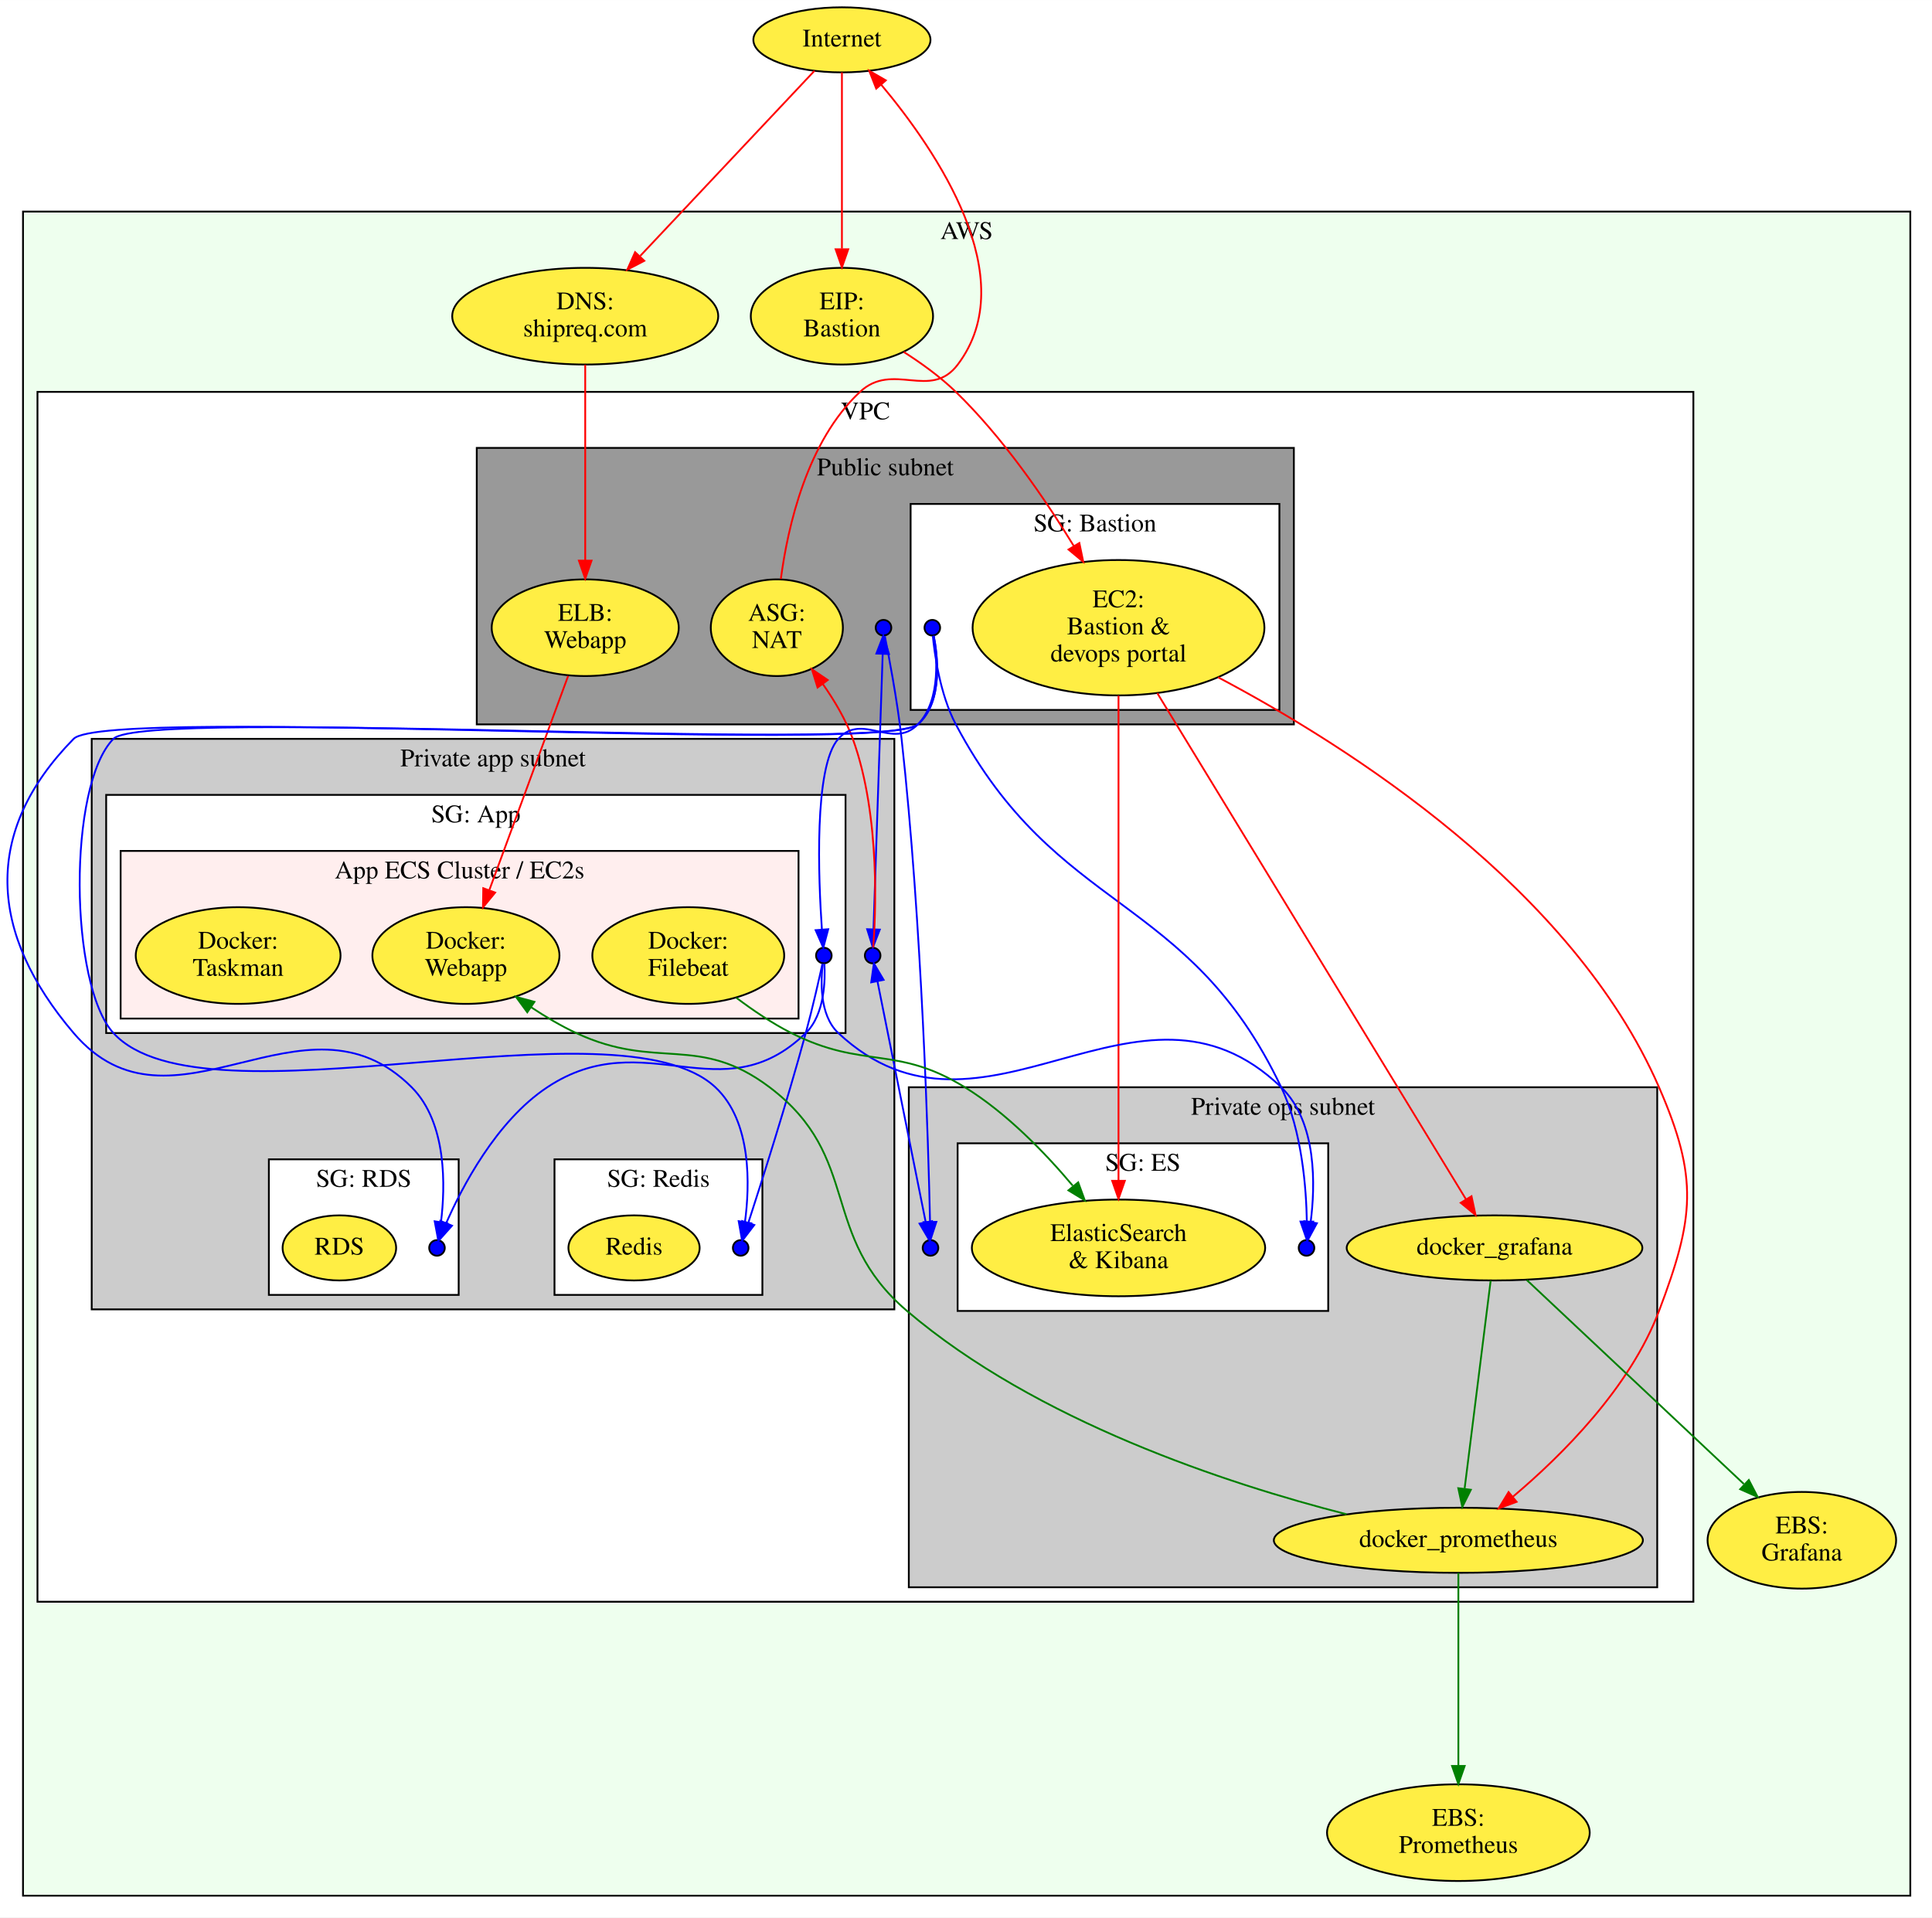
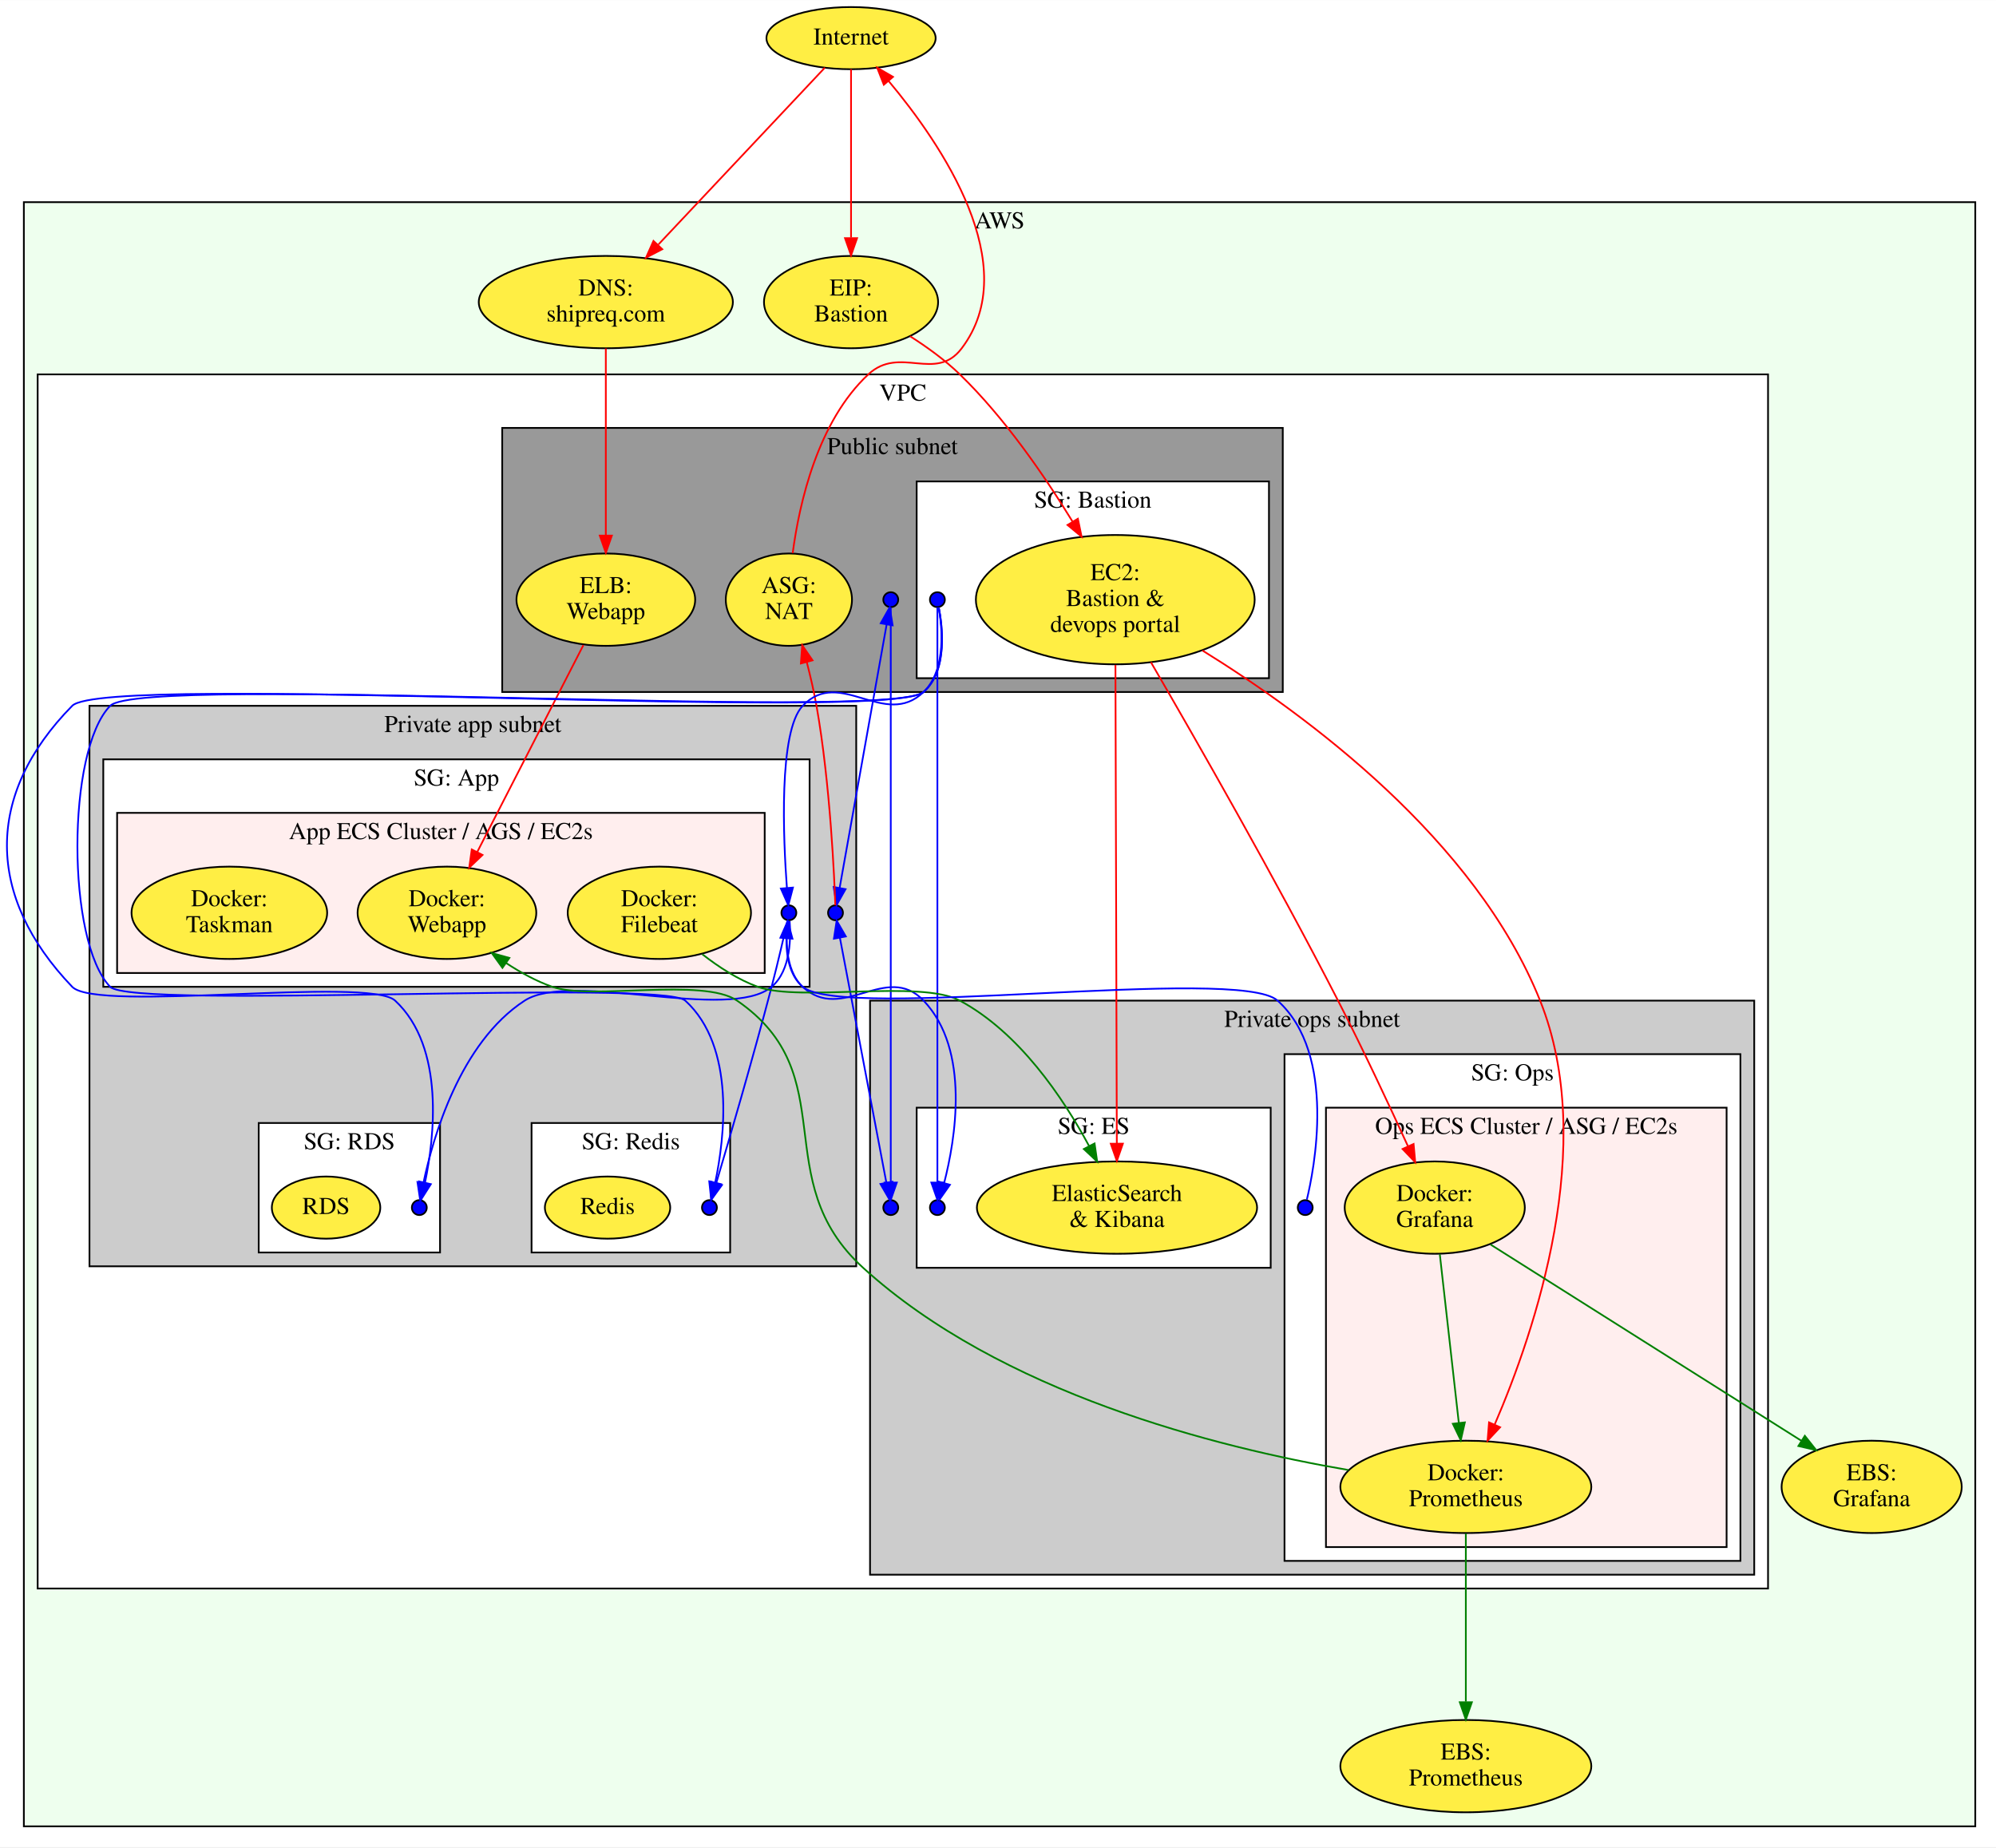
- <svg xmlns="http://www.w3.org/2000/svg" width="1069pt" height="1061pt" viewBox="0.00 0.00 1068.73 1060.65">
-   <g id="graph0" class="graph" transform="scale(1 1) rotate(0) translate(4 1056.65)">
-     <polygon fill="white" stroke="transparent" points="-4,4 -4,-1056.65 1064.73,-1056.65 1064.73,4 -4,4" />
+ <svg xmlns="http://www.w3.org/2000/svg" width="1156pt" height="1070pt" viewBox="0.00 0.00 1155.81 1069.65">
+   <g id="graph0" class="graph" transform="scale(1 1) rotate(0) translate(4 1065.65)">
+     <polygon fill="white" stroke="transparent" points="-4,4 -4,-1065.65 1151.81,-1065.65 1151.81,4 -4,4" />
    <g id="clust1" class="cluster">
-       <polygon fill="#eeffee" stroke="black" points="8.73,-8 8.73,-939.65 1052.73,-939.65 1052.73,-8 8.73,-8" />
-       <text text-anchor="middle" x="530.73" y="-924.45" font-family="Times,serif" font-size="14.00">AWS</text>
+       <polygon fill="#eeffee" stroke="black" points="9.81,-8 9.81,-948.65 1139.81,-948.65 1139.81,-8 9.81,-8" />
+       <text text-anchor="middle" x="574.81" y="-933.45" font-family="Times,serif" font-size="14.00">AWS</text>
    </g>
    <g id="clust2" class="cluster">
-       <polygon fill="white" stroke="black" points="16.73,-170.61 16.73,-839.91 932.73,-839.91 932.73,-170.61 16.73,-170.61" />
-       <text text-anchor="middle" x="474.73" y="-824.71" font-family="Times,serif" font-size="14.00">VPC</text>
+       <polygon fill="white" stroke="black" points="17.81,-145.74 17.81,-848.91 1019.81,-848.91 1019.81,-145.74 17.81,-145.74" />
+       <text text-anchor="middle" x="518.81" y="-833.71" font-family="Times,serif" font-size="14.00">VPC</text>
    </g>
    <g id="clust3" class="cluster">
-       <polygon fill="#999999" stroke="black" points="259.73,-655.96 259.73,-808.91 711.73,-808.91 711.73,-655.96 259.73,-655.96" />
-       <text text-anchor="middle" x="485.73" y="-793.71" font-family="Times,serif" font-size="14.00">Public subnet</text>
+       <polygon fill="#999999" stroke="black" points="286.81,-664.96 286.81,-817.91 738.81,-817.91 738.81,-664.96 286.81,-664.96" />
+       <text text-anchor="middle" x="512.81" y="-802.71" font-family="Times,serif" font-size="14.00">Public subnet</text>
    </g>
    <g id="clust4" class="cluster">
-       <polygon fill="white" stroke="black" points="499.73,-663.96 499.73,-777.91 703.73,-777.91 703.73,-663.96 499.73,-663.96" />
-       <text text-anchor="middle" x="601.73" y="-762.71" font-family="Times,serif" font-size="14.00">SG: Bastion</text>
+       <polygon fill="white" stroke="black" points="526.81,-672.96 526.81,-786.91 730.81,-786.91 730.81,-672.96 526.81,-672.96" />
+       <text text-anchor="middle" x="628.81" y="-771.71" font-family="Times,serif" font-size="14.00">SG: Bastion</text>
    </g>
    <g id="clust5" class="cluster">
-       <polygon fill="#cccccc" stroke="black" points="46.73,-332.35 46.73,-647.96 490.73,-647.96 490.73,-332.35 46.73,-332.35" />
-       <text text-anchor="middle" x="268.73" y="-632.76" font-family="Times,serif" font-size="14.00">Private app subnet</text>
+       <polygon fill="#cccccc" stroke="black" points="47.81,-332.35 47.81,-656.96 491.81,-656.96 491.81,-332.35 47.81,-332.35" />
+       <text text-anchor="middle" x="269.81" y="-641.76" font-family="Times,serif" font-size="14.00">Private app subnet</text>
    </g>
    <g id="clust6" class="cluster">
-       <polygon fill="white" stroke="black" points="144.73,-340.35 144.73,-415.35 249.73,-415.35 249.73,-340.35 144.73,-340.35" />
-       <text text-anchor="middle" x="197.23" y="-400.15" font-family="Times,serif" font-size="14.00">SG: RDS</text>
+       <polygon fill="white" stroke="black" points="145.81,-340.35 145.81,-415.35 250.81,-415.35 250.81,-340.35 145.81,-340.35" />
+       <text text-anchor="middle" x="198.31" y="-400.15" font-family="Times,serif" font-size="14.00">SG: RDS</text>
    </g>
    <g id="clust7" class="cluster">
-       <polygon fill="white" stroke="black" points="302.73,-340.35 302.73,-415.35 417.73,-415.35 417.73,-340.35 302.73,-340.35" />
-       <text text-anchor="middle" x="360.23" y="-400.15" font-family="Times,serif" font-size="14.00">SG: Redis</text>
+       <polygon fill="white" stroke="black" points="303.81,-340.35 303.81,-415.35 418.81,-415.35 418.81,-340.35 303.81,-340.35" />
+       <text text-anchor="middle" x="361.31" y="-400.15" font-family="Times,serif" font-size="14.00">SG: Redis</text>
    </g>
    <g id="clust8" class="cluster">
-       <polygon fill="white" stroke="black" points="54.73,-485.22 54.73,-616.96 463.73,-616.96 463.73,-485.22 54.73,-485.22" />
-       <text text-anchor="middle" x="259.23" y="-601.76" font-family="Times,serif" font-size="14.00">SG: App</text>
+       <polygon fill="white" stroke="black" points="55.81,-494.22 55.81,-625.96 464.81,-625.96 464.81,-494.22 55.81,-494.22" />
+       <text text-anchor="middle" x="260.31" y="-610.76" font-family="Times,serif" font-size="14.00">SG: App</text>
    </g>
    <g id="clust9" class="cluster">
-       <polygon fill="#ffeeee" stroke="black" points="62.73,-493.22 62.73,-585.96 437.73,-585.96 437.73,-493.22 62.73,-493.22" />
-       <text text-anchor="middle" x="250.23" y="-570.76" font-family="Times,serif" font-size="14.00">App ECS Cluster / EC2s</text>
+       <polygon fill="#ffeeee" stroke="black" points="63.81,-502.22 63.81,-594.96 438.81,-594.96 438.81,-502.22 63.81,-502.22" />
+       <text text-anchor="middle" x="251.31" y="-579.76" font-family="Times,serif" font-size="14.00">App ECS Cluster / AGS / EC2s</text>
    </g>
    <g id="clust10" class="cluster">
-       <polygon fill="#cccccc" stroke="black" points="498.73,-178.61 498.73,-455.22 912.73,-455.22 912.73,-178.61 498.73,-178.61" />
-       <text text-anchor="middle" x="705.73" y="-440.02" font-family="Times,serif" font-size="14.00">Private ops subnet</text>
+       <polygon fill="#cccccc" stroke="black" points="499.81,-153.74 499.81,-486.22 1011.81,-486.22 1011.81,-153.74 499.81,-153.74" />
+       <text text-anchor="middle" x="755.81" y="-471.02" font-family="Times,serif" font-size="14.00">Private ops subnet</text>
    </g>
    <g id="clust11" class="cluster">
-       <polygon fill="white" stroke="black" points="525.73,-331.48 525.73,-424.22 730.73,-424.22 730.73,-331.48 525.73,-331.48" />
-       <text text-anchor="middle" x="628.23" y="-409.02" font-family="Times,serif" font-size="14.00">SG: ES</text>
+       <polygon fill="white" stroke="black" points="526.81,-331.48 526.81,-424.22 731.81,-424.22 731.81,-331.48 526.81,-331.48" />
+       <text text-anchor="middle" x="629.31" y="-409.02" font-family="Times,serif" font-size="14.00">SG: ES</text>
+     </g>
+     <g id="clust12" class="cluster">
+       <polygon fill="white" stroke="black" points="739.81,-161.74 739.81,-455.22 1003.81,-455.22 1003.81,-161.74 739.81,-161.74" />
+       <text text-anchor="middle" x="871.81" y="-440.02" font-family="Times,serif" font-size="14.00">SG: Ops</text>
+     </g>
+     <g id="clust13" class="cluster">
+       <polygon fill="#ffeeee" stroke="black" points="763.81,-169.74 763.81,-424.22 995.81,-424.22 995.81,-169.74 763.81,-169.74" />
+       <text text-anchor="middle" x="879.81" y="-409.02" font-family="Times,serif" font-size="14.00">Ops ECS Cluster / ASG / EC2s</text>
    </g>
    <g id="node1" class="node">
-       <ellipse fill="#ffee44" stroke="black" cx="461.73" cy="-1034.65" rx="48.99" ry="18" />
-       <text text-anchor="middle" x="461.73" y="-1030.95" font-family="Times,serif" font-size="14.00">Internet</text>
+       <ellipse fill="#ffee44" stroke="black" cx="488.81" cy="-1043.65" rx="48.99" ry="18" />
+       <text text-anchor="middle" x="488.81" y="-1039.95" font-family="Times,serif" font-size="14.00">Internet</text>
    </g>
    <g id="node2" class="node">
-       <ellipse fill="#ffee44" stroke="black" cx="319.73" cy="-881.78" rx="73.58" ry="26.74" />
-       <text text-anchor="middle" x="319.73" y="-885.58" font-family="Times,serif" font-size="14.00">DNS:</text>
-       <text text-anchor="middle" x="319.73" y="-870.58" font-family="Times,serif" font-size="14.00">shipreq.com</text>
+       <ellipse fill="#ffee44" stroke="black" cx="346.81" cy="-890.78" rx="73.58" ry="26.74" />
+       <text text-anchor="middle" x="346.81" y="-894.58" font-family="Times,serif" font-size="14.00">DNS:</text>
+       <text text-anchor="middle" x="346.81" y="-879.58" font-family="Times,serif" font-size="14.00">shipreq.com</text>
    </g>
    <g id="edge1" class="edge">
-       <path fill="none" stroke="red" d="M446.53,-1017.51C423.64,-993.19 379.86,-946.67 350.22,-915.18" />
-       <polygon fill="red" stroke="red" points="352.41,-912.41 343.01,-907.52 347.32,-917.2 352.41,-912.41" />
+       <path fill="none" stroke="red" d="M473.61,-1026.51C450.73,-1002.19 406.94,-955.67 377.3,-924.18" />
+       <polygon fill="red" stroke="red" points="379.5,-921.41 370.09,-916.52 374.4,-926.2 379.5,-921.41" />
    </g>
    <g id="node5" class="node">
-       <ellipse fill="#ffee44" stroke="black" cx="461.73" cy="-881.78" rx="50.41" ry="26.74" />
-       <text text-anchor="middle" x="461.73" y="-885.58" font-family="Times,serif" font-size="14.00">EIP:</text>
-       <text text-anchor="middle" x="461.73" y="-870.58" font-family="Times,serif" font-size="14.00">Bastion</text>
+       <ellipse fill="#ffee44" stroke="black" cx="488.81" cy="-890.78" rx="50.41" ry="26.74" />
+       <text text-anchor="middle" x="488.81" y="-894.58" font-family="Times,serif" font-size="14.00">EIP:</text>
+       <text text-anchor="middle" x="488.81" y="-879.58" font-family="Times,serif" font-size="14.00">Bastion</text>
    </g>
    <g id="edge4" class="edge">
-       <path fill="none" stroke="red" d="M461.73,-1016.64C461.73,-993.13 461.73,-950.12 461.73,-919.19" />
-       <polygon fill="red" stroke="red" points="465.23,-918.81 461.73,-908.81 458.23,-918.81 465.23,-918.81" />
+       <path fill="none" stroke="red" d="M488.81,-1025.64C488.81,-1002.13 488.81,-959.12 488.81,-928.19" />
+       <polygon fill="red" stroke="red" points="492.31,-927.81 488.81,-917.81 485.31,-927.81 492.31,-927.81" />
    </g>
    <g id="node8" class="node">
-       <ellipse fill="#ffee44" stroke="black" cx="425.73" cy="-709.44" rx="36.54" ry="26.74" />
-       <text text-anchor="middle" x="425.73" y="-713.24" font-family="Times,serif" font-size="14.00">ASG:</text>
-       <text text-anchor="middle" x="425.73" y="-698.24" font-family="Times,serif" font-size="14.00">NAT</text>
+       <ellipse fill="#ffee44" stroke="black" cx="452.81" cy="-718.44" rx="36.54" ry="26.74" />
+       <text text-anchor="middle" x="452.81" y="-722.24" font-family="Times,serif" font-size="14.00">ASG:</text>
+       <text text-anchor="middle" x="452.81" y="-707.24" font-family="Times,serif" font-size="14.00">NAT</text>
    </g>
    <g id="edge3" class="edge">
-       <path fill="none" stroke="red" d="M483.43,-1009.87C514.01,-973.39 562.16,-902.85 525.73,-854.91 510.65,-835.08 489.95,-856.9 471.73,-839.91 442.5,-812.67 431.82,-765.65 427.94,-736.39" />
-       <polygon fill="red" stroke="red" points="480.71,-1007.67 476.84,-1017.53 486.02,-1012.23 480.71,-1007.67" />
+       <path fill="none" stroke="red" d="M510.52,-1018.87C541.09,-982.39 589.25,-911.85 552.81,-863.91 537.74,-844.08 517.03,-865.9 498.81,-848.91 469.58,-821.67 458.91,-774.65 455.02,-745.39" />
+       <polygon fill="red" stroke="red" points="507.79,-1016.67 503.93,-1026.53 513.1,-1021.23 507.79,-1016.67" />
    </g>
    <g id="node7" class="node">
-       <ellipse fill="#ffee44" stroke="black" cx="319.73" cy="-709.44" rx="51.74" ry="26.74" />
-       <text text-anchor="middle" x="319.73" y="-713.24" font-family="Times,serif" font-size="14.00">ELB:</text>
-       <text text-anchor="middle" x="319.73" y="-698.24" font-family="Times,serif" font-size="14.00">Webapp</text>
+       <ellipse fill="#ffee44" stroke="black" cx="346.81" cy="-718.44" rx="51.74" ry="26.74" />
+       <text text-anchor="middle" x="346.81" y="-722.24" font-family="Times,serif" font-size="14.00">ELB:</text>
+       <text text-anchor="middle" x="346.81" y="-707.24" font-family="Times,serif" font-size="14.00">Webapp</text>
    </g>
    <g id="edge2" class="edge">
-       <path fill="none" stroke="red" d="M319.73,-854.91C319.73,-826.02 319.73,-779.06 319.73,-746.56" />
-       <polygon fill="red" stroke="red" points="323.23,-746.55 319.73,-736.55 316.23,-746.55 323.23,-746.55" />
+       <path fill="none" stroke="red" d="M346.81,-863.91C346.81,-835.02 346.81,-788.06 346.81,-755.56" />
+       <polygon fill="red" stroke="red" points="350.31,-755.55 346.81,-745.55 343.31,-755.55 350.31,-755.55" />
    </g>
    <g id="node3" class="node">
-       <ellipse fill="#ffee44" stroke="black" cx="802.73" cy="-42.87" rx="72.66" ry="26.74" />
-       <text text-anchor="middle" x="802.73" y="-46.67" font-family="Times,serif" font-size="14.00">EBS:</text>
-       <text text-anchor="middle" x="802.73" y="-31.67" font-family="Times,serif" font-size="14.00">Prometheus</text>
+       <ellipse fill="#ffee44" stroke="black" cx="844.81" cy="-42.87" rx="72.66" ry="26.74" />
+       <text text-anchor="middle" x="844.81" y="-46.67" font-family="Times,serif" font-size="14.00">EBS:</text>
+       <text text-anchor="middle" x="844.81" y="-31.67" font-family="Times,serif" font-size="14.00">Prometheus</text>
    </g>
    <g id="node4" class="node">
-       <ellipse fill="#ffee44" stroke="black" cx="992.73" cy="-204.61" rx="52.15" ry="26.74" />
-       <text text-anchor="middle" x="992.73" y="-208.41" font-family="Times,serif" font-size="14.00">EBS:</text>
-       <text text-anchor="middle" x="992.73" y="-193.41" font-family="Times,serif" font-size="14.00">Grafana</text>
+       <ellipse fill="#ffee44" stroke="black" cx="1079.81" cy="-204.61" rx="52.15" ry="26.74" />
+       <text text-anchor="middle" x="1079.81" y="-208.41" font-family="Times,serif" font-size="14.00">EBS:</text>
+       <text text-anchor="middle" x="1079.81" y="-193.41" font-family="Times,serif" font-size="14.00">Grafana</text>
    </g>
    <g id="node10" class="node">
-       <ellipse fill="#ffee44" stroke="black" cx="614.73" cy="-709.44" rx="80.72" ry="37.45" />
-       <text text-anchor="middle" x="614.73" y="-720.74" font-family="Times,serif" font-size="14.00">EC2:</text>
-       <text text-anchor="middle" x="614.73" y="-705.74" font-family="Times,serif" font-size="14.00">Bastion &amp;</text>
-       <text text-anchor="middle" x="614.73" y="-690.74" font-family="Times,serif" font-size="14.00">devops portal</text>
+       <ellipse fill="#ffee44" stroke="black" cx="641.81" cy="-718.44" rx="80.72" ry="37.45" />
+       <text text-anchor="middle" x="641.81" y="-729.74" font-family="Times,serif" font-size="14.00">EC2:</text>
+       <text text-anchor="middle" x="641.81" y="-714.74" font-family="Times,serif" font-size="14.00">Bastion &amp;</text>
+       <text text-anchor="middle" x="641.81" y="-699.74" font-family="Times,serif" font-size="14.00">devops portal</text>
    </g>
    <g id="edge5" class="edge">
-       <path fill="none" stroke="red" d="M495.88,-862.02C505.78,-855.72 516.2,-848.17 524.73,-839.91 550.61,-814.85 573.67,-781.33 589.97,-754.68" />
-       <polygon fill="red" stroke="red" points="593.07,-756.3 595.23,-745.92 587.08,-752.69 593.07,-756.3" />
+       <path fill="none" stroke="red" d="M522.97,-871.02C532.86,-864.72 543.29,-857.17 551.81,-848.91 577.69,-823.85 600.75,-790.33 617.05,-763.68" />
+       <polygon fill="red" stroke="red" points="620.16,-765.3 622.31,-754.92 614.16,-761.69 620.16,-765.3" />
    </g>
    <g id="node6" class="node">
-       <ellipse fill="blue" stroke="black" cx="484.73" cy="-709.44" rx="4.32" ry="4.32" />
+       <ellipse fill="blue" stroke="black" cx="511.81" cy="-718.44" rx="4.32" ry="4.32" />
    </g>
    <g id="node11" class="node">
-       <ellipse fill="blue" stroke="black" cx="478.73" cy="-528.09" rx="4.32" ry="4.32" />
+       <ellipse fill="blue" stroke="black" cx="479.81" cy="-537.09" rx="4.32" ry="4.32" />
    </g>
    <g id="edge11" class="edge">
-       <path fill="none" stroke="blue" d="M484.27,-694.63C483.15,-661.21 480.31,-576.29 479.19,-542.89" />
-       <polygon fill="blue" stroke="blue" points="480.78,-695.14 484.61,-705.01 487.78,-694.9 480.78,-695.14" />
-       <polygon fill="blue" stroke="blue" points="482.68,-542.43 478.84,-532.55 475.68,-542.66 482.68,-542.43" />
+       <path fill="none" stroke="blue" d="M509.43,-704.12C503.51,-670.92 488.14,-584.79 482.2,-551.5" />
+       <polygon fill="blue" stroke="blue" points="506,-704.78 511.2,-714.01 512.89,-703.56 506,-704.78" />
+       <polygon fill="blue" stroke="blue" points="485.63,-550.78 480.43,-541.55 478.74,-552.01 485.63,-550.78" />
    </g>
    <g id="node20" class="node">
-       <ellipse fill="blue" stroke="black" cx="510.73" cy="-366.35" rx="4.32" ry="4.32" />
+       <ellipse fill="blue" stroke="black" cx="511.81" cy="-366.35" rx="4.32" ry="4.32" />
    </g>
    <g id="edge12" class="edge">
-       <path fill="none" stroke="blue" d="M485.45,-704.91C487.31,-695.63 492.31,-669.75 494.73,-647.96 506.08,-545.56 509.59,-421.18 510.47,-380.74" />
-       <polygon fill="blue" stroke="blue" points="513.97,-380.76 510.67,-370.7 506.97,-380.62 513.97,-380.76" />
+       <path fill="none" stroke="blue" d="M511.81,-713.97C511.81,-682.22 511.81,-441.51 511.81,-381.08" />
+       <polygon fill="blue" stroke="blue" points="515.31,-380.84 511.81,-370.84 508.31,-380.84 515.31,-380.84" />
    </g>
    <g id="node18" class="node">
-       <ellipse fill="#ffee44" stroke="black" cx="253.73" cy="-528.09" rx="51.74" ry="26.74" />
-       <text text-anchor="middle" x="253.73" y="-531.89" font-family="Times,serif" font-size="14.00">Docker:</text>
-       <text text-anchor="middle" x="253.73" y="-516.89" font-family="Times,serif" font-size="14.00">Webapp</text>
+       <ellipse fill="#ffee44" stroke="black" cx="254.81" cy="-537.09" rx="51.74" ry="26.74" />
+       <text text-anchor="middle" x="254.81" y="-540.89" font-family="Times,serif" font-size="14.00">Docker:</text>
+       <text text-anchor="middle" x="254.81" y="-525.89" font-family="Times,serif" font-size="14.00">Webapp</text>
    </g>
    <g id="edge9" class="edge">
-       <path fill="none" stroke="red" d="M310.27,-682.74C298.85,-651.71 279.58,-599.35 266.76,-564.51" />
-       <polygon fill="red" stroke="red" points="269.9,-562.91 263.17,-554.74 263.33,-565.33 269.9,-562.91" />
+       <path fill="none" stroke="red" d="M333.82,-692.12C317.73,-660.74 290.23,-607.15 272.29,-572.18" />
+       <polygon fill="red" stroke="red" points="275.41,-570.58 267.73,-563.28 269.18,-573.77 275.41,-570.58" />
    </g>
    <g id="edge10" class="edge">
-       <path fill="none" stroke="red" d="M451.09,-678.39C457.59,-669.17 463.84,-658.63 467.73,-647.96 483.49,-604.73 480.19,-547.09 479.03,-532.54" />
-       <polygon fill="red" stroke="red" points="448.26,-676.34 445.11,-686.46 453.88,-680.51 448.26,-676.34" />
+       <path fill="none" stroke="red" d="M463.16,-682.32C465.29,-674.06 467.34,-665.25 468.81,-656.96 476.84,-611.66 479.21,-555.53 479.7,-541.43" />
+       <polygon fill="red" stroke="red" points="459.76,-681.48 460.53,-692.05 466.52,-683.3 459.76,-681.48" />
    </g>
    <g id="node9" class="node">
-       <ellipse fill="blue" stroke="black" cx="511.73" cy="-709.44" rx="4.32" ry="4.32" />
+       <ellipse fill="blue" stroke="black" cx="538.81" cy="-718.44" rx="4.32" ry="4.32" />
    </g>
    <g id="node12" class="node">
-       <ellipse fill="blue" stroke="black" cx="237.73" cy="-366.35" rx="4.32" ry="4.32" />
+       <ellipse fill="blue" stroke="black" cx="238.81" cy="-366.35" rx="4.32" ry="4.32" />
    </g>
    <g id="edge18" class="edge">
-       <path fill="none" stroke="blue" d="M512.51,-704.92C514.42,-695.33 518.16,-668.58 503.73,-655.96 484.19,-638.88 54.92,-666.47 36.73,-647.96 -13.98,-596.38 -10.19,-540.27 36.73,-485.22 91.33,-421.16 164.24,-514.77 223.73,-455.22 243.43,-435.5 242.31,-399.91 239.94,-380.63" />
-       <polygon fill="blue" stroke="blue" points="243.38,-380 238.4,-370.65 236.46,-381.06 243.38,-380" />
+       <path fill="none" stroke="blue" d="M539.59,-713.92C541.5,-704.33 545.25,-677.57 530.81,-664.96 510.18,-646.94 57.02,-676.49 37.81,-656.96 -12.92,-605.4 -12.23,-546.45 37.81,-494.22 52.2,-479.2 209.57,-500.37 224.81,-486.22 253.99,-459.13 247.33,-405.99 242.14,-380.98" />
+       <polygon fill="blue" stroke="blue" points="245.48,-379.92 239.81,-370.97 238.66,-381.51 245.48,-379.92" />
    </g>
    <g id="node14" class="node">
-       <ellipse fill="blue" stroke="black" cx="405.73" cy="-366.35" rx="4.32" ry="4.32" />
+       <ellipse fill="blue" stroke="black" cx="406.81" cy="-366.35" rx="4.32" ry="4.32" />
    </g>
    <g id="edge19" class="edge">
-       <path fill="none" stroke="blue" d="M512.51,-704.93C514.42,-695.34 518.15,-668.58 503.73,-655.96 485.12,-639.68 76.05,-665.6 58.73,-647.96 33.39,-622.16 34.33,-511.92 58.73,-485.22 108.85,-430.38 337.43,-505.94 391.73,-455.22 412.1,-436.19 410.71,-400.32 408.11,-380.81" />
-       <polygon fill="blue" stroke="blue" points="411.52,-380 406.45,-370.7 404.62,-381.13 411.52,-380" />
+       <path fill="none" stroke="blue" d="M539.59,-713.92C541.5,-704.33 545.24,-677.57 530.81,-664.96 511.1,-647.74 78.16,-675.62 59.81,-656.96 34.46,-631.17 34.55,-520.1 59.81,-494.22 72.74,-480.98 379.13,-498.68 392.81,-486.22 422.25,-459.41 415.46,-406.13 410.18,-381.03" />
+       <polygon fill="blue" stroke="blue" points="413.52,-379.92 407.82,-370.99 406.7,-381.52 413.52,-379.92" />
    </g>
    <g id="node16" class="node">
-       <ellipse fill="blue" stroke="black" cx="451.73" cy="-528.09" rx="4.32" ry="4.32" />
+       <ellipse fill="blue" stroke="black" cx="452.81" cy="-537.09" rx="4.32" ry="4.32" />
    </g>
    <g id="edge17" class="edge">
-       <path fill="none" stroke="blue" d="M512.4,-705.04C514.02,-695.76 517.09,-669.71 503.73,-655.96 489.87,-641.71 472.97,-662.78 459.73,-647.96 446.11,-632.71 448.75,-570.11 450.66,-542.4" />
-       <polygon fill="blue" stroke="blue" points="454.15,-542.65 451.43,-532.41 447.18,-542.12 454.15,-542.65" />
+       <path fill="none" stroke="blue" d="M539.53,-714C541.27,-704.59 544.62,-678.26 530.81,-664.96 508.26,-643.24 482.43,-679.61 460.81,-656.96 446.69,-642.17 449.61,-579.32 451.67,-551.47" />
+       <polygon fill="blue" stroke="blue" points="455.16,-551.69 452.49,-541.43 448.19,-551.11 455.16,-551.69" />
    </g>
    <g id="node21" class="node">
-       <ellipse fill="blue" stroke="black" cx="718.73" cy="-366.35" rx="4.32" ry="4.32" />
+       <ellipse fill="blue" stroke="black" cx="538.81" cy="-366.35" rx="4.32" ry="4.32" />
    </g>
    <g id="edge20" class="edge">
-       <path fill="none" stroke="blue" d="M512.01,-704.92C512.83,-696.16 515.77,-672.88 524.73,-655.96 580.8,-550.05 653.2,-563.41 704.73,-455.22 716.33,-430.86 718.62,-398.84 718.9,-380.95" />
-       <polygon fill="blue" stroke="blue" points="722.4,-380.9 718.86,-370.91 715.4,-380.92 722.4,-380.9" />
+       <path fill="none" stroke="blue" d="M538.81,-713.97C538.81,-682.22 538.81,-441.51 538.81,-381.08" />
+       <polygon fill="blue" stroke="blue" points="542.31,-380.84 538.81,-370.84 535.31,-380.84 542.31,-380.84" />
    </g>
    <g id="node22" class="node">
-       <ellipse fill="#ffee44" stroke="black" cx="614.73" cy="-366.35" rx="81.13" ry="26.74" />
-       <text text-anchor="middle" x="614.73" y="-370.15" font-family="Times,serif" font-size="14.00">ElasticSearch</text>
-       <text text-anchor="middle" x="614.73" y="-355.15" font-family="Times,serif" font-size="14.00">&amp; Kibana</text>
+       <ellipse fill="#ffee44" stroke="black" cx="642.81" cy="-366.35" rx="81.13" ry="26.74" />
+       <text text-anchor="middle" x="642.81" y="-370.15" font-family="Times,serif" font-size="14.00">ElasticSearch</text>
+       <text text-anchor="middle" x="642.81" y="-355.15" font-family="Times,serif" font-size="14.00">&amp; Kibana</text>
    </g>
    <g id="edge6" class="edge">
-       <path fill="none" stroke="red" d="M614.73,-671.93C614.73,-606.33 614.73,-469.23 614.73,-403.72" />
-       <polygon fill="red" stroke="red" points="618.23,-403.47 614.73,-393.47 611.23,-403.47 618.23,-403.47" />
+       <path fill="none" stroke="red" d="M641.91,-680.63C642.11,-613.14 642.51,-470.38 642.71,-403.43" />
+       <polygon fill="red" stroke="red" points="646.21,-403.37 642.73,-393.36 639.21,-403.35 646.21,-403.37" />
+     </g>
+     <g id="node24" class="node">
+       <ellipse fill="#ffee44" stroke="black" cx="844.81" cy="-204.61" rx="72.66" ry="26.74" />
+       <text text-anchor="middle" x="844.81" y="-208.41" font-family="Times,serif" font-size="14.00">Docker:</text>
+       <text text-anchor="middle" x="844.81" y="-193.41" font-family="Times,serif" font-size="14.00">Prometheus</text>
+     </g>
+     <g id="edge7" class="edge">
+       <path fill="none" stroke="red" d="M692.3,-688.99C752.72,-651.59 850.42,-579.53 887.81,-486.22 921.36,-402.49 884.96,-295.07 861.48,-240.62" />
+       <polygon fill="red" stroke="red" points="864.65,-239.13 857.41,-231.4 858.25,-241.96 864.65,-239.13" />
+     </g>
+     <g id="node25" class="node">
+       <ellipse fill="#ffee44" stroke="black" cx="826.81" cy="-366.35" rx="52.15" ry="26.74" />
+       <text text-anchor="middle" x="826.81" y="-370.15" font-family="Times,serif" font-size="14.00">Docker:</text>
+       <text text-anchor="middle" x="826.81" y="-355.15" font-family="Times,serif" font-size="14.00">Grafana</text>
+     </g>
+     <g id="edge8" class="edge">
+       <path fill="none" stroke="red" d="M662.46,-682.2C688.6,-637.21 734.58,-556.75 770.81,-486.22 785.19,-458.22 800.34,-425.87 811.25,-401.99" />
+       <polygon fill="red" stroke="red" points="814.55,-403.19 815.5,-392.64 808.18,-400.29 814.55,-403.19" />
+     </g>
+     <g id="edge13" class="edge">
+       <path fill="none" stroke="blue" d="M482.36,-522.64C488.36,-491.01 503.3,-412.2 509.28,-380.69" />
+       <polygon fill="blue" stroke="blue" points="478.9,-522.09 480.48,-532.57 485.78,-523.39 478.9,-522.09" />
+       <polygon fill="blue" stroke="blue" points="512.72,-381.33 511.14,-370.86 505.84,-380.03 512.72,-381.33" />
+     </g>
+     <g id="node13" class="node">
+       <ellipse fill="#ffee44" stroke="black" cx="184.81" cy="-366.35" rx="31.4" ry="18" />
+       <text text-anchor="middle" x="184.81" y="-362.65" font-family="Times,serif" font-size="14.00">RDS</text>
+     </g>
+     <g id="node15" class="node">
+       <ellipse fill="#ffee44" stroke="black" cx="347.81" cy="-366.35" rx="36.29" ry="18" />
+       <text text-anchor="middle" x="347.81" y="-362.65" font-family="Times,serif" font-size="14.00">Redis</text>
+     </g>
+     <g id="edge14" class="edge">
+       <path fill="none" stroke="blue" d="M453.23,-532.33C453.93,-523.97 454.28,-503.81 442.81,-494.22 418.39,-473.81 326.5,-503.56 299.81,-486.22 262.21,-461.78 246.61,-406.46 241.23,-380.84" />
+       <polygon fill="blue" stroke="blue" points="244.6,-379.87 239.31,-370.69 237.73,-381.16 244.6,-379.87" />
+     </g>
+     <g id="edge15" class="edge">
+       <path fill="none" stroke="blue" d="M452.03,-532.6C450.41,-525.41 446.51,-508.39 442.81,-494.22 431.92,-452.53 417.59,-403.58 410.76,-380.57" />
+       <polygon fill="blue" stroke="blue" points="414.08,-379.45 407.87,-370.87 407.37,-381.45 414.08,-379.45" />
+     </g>
+     <g id="edge16" class="edge">
+       <path fill="none" stroke="blue" d="M452.23,-532.4C451.18,-524.18 449.96,-504.29 460.81,-494.22 483.77,-472.92 509.19,-508.87 530.81,-486.22 558.18,-457.55 549.05,-405.2 542.74,-380.68" />
+       <polygon fill="blue" stroke="blue" points="546.06,-379.56 539.96,-370.89 539.32,-381.46 546.06,-379.56" />
+     </g>
+     <g id="node17" class="node">
+       <ellipse fill="#ffee44" stroke="black" cx="377.81" cy="-537.09" rx="53.07" ry="26.74" />
+       <text text-anchor="middle" x="377.81" y="-540.89" font-family="Times,serif" font-size="14.00">Docker:</text>
+       <text text-anchor="middle" x="377.81" y="-525.89" font-family="Times,serif" font-size="14.00">Filebeat</text>
+     </g>
+     <g id="edge22" class="edge">
+       <path fill="none" stroke="green" d="M402.67,-513.1C412.06,-505.75 423.28,-498.44 434.81,-494.22 459.28,-485.26 528.85,-498.55 551.81,-486.22 586.16,-467.77 611.51,-430.11 626.6,-402.1" />
+       <polygon fill="green" stroke="green" points="629.82,-403.5 631.33,-393.02 623.61,-400.27 629.82,-403.5" />
+     </g>
+     <g id="edge25" class="edge">
+       <path fill="none" stroke="green" d="M289.07,-508C297.38,-502.52 306.55,-497.48 315.81,-494.22 338.3,-486.31 403.16,-499.73 422.81,-486.22 485.47,-443.14 439.56,-382.65 495.81,-331.48 575.5,-259 700.03,-227.5 776.79,-214.37" />
+       <polygon fill="green" stroke="green" points="286.95,-505.21 280.76,-513.8 290.96,-510.95 286.95,-505.21" />
+     </g>
+     <g id="node19" class="node">
+       <ellipse fill="#ffee44" stroke="black" cx="128.81" cy="-537.09" rx="56.64" ry="26.74" />
+       <text text-anchor="middle" x="128.81" y="-540.89" font-family="Times,serif" font-size="14.00">Docker:</text>
+       <text text-anchor="middle" x="128.81" y="-525.89" font-family="Times,serif" font-size="14.00">Taskman</text>
    </g>
    <g id="node23" class="node">
-       <ellipse fill="#ffee44" stroke="black" cx="802.73" cy="-204.61" rx="102.08" ry="18" />
-       <text text-anchor="middle" x="802.73" y="-200.91" font-family="Times,serif" font-size="14.00">docker_prometheus</text>
-     </g>
-     <g id="edge7" class="edge">
-       <path fill="none" stroke="red" d="M669.77,-682.03C742.19,-643.74 865.88,-565.15 913.73,-455.22 935.68,-404.79 933.17,-382.92 913.73,-331.48 897.67,-289 860.02,-251.58 833.02,-228.82" />
-       <polygon fill="red" stroke="red" points="834.96,-225.88 825.01,-222.23 830.51,-231.29 834.96,-225.88" />
-     </g>
-     <g id="node24" class="node">
-       <ellipse fill="#ffee44" stroke="black" cx="822.73" cy="-366.35" rx="81.79" ry="18" />
-       <text text-anchor="middle" x="822.73" y="-362.65" font-family="Times,serif" font-size="14.00">docker_grafana</text>
-     </g>
-     <g id="edge8" class="edge">
-       <path fill="none" stroke="red" d="M636.2,-673.22C678.16,-604.41 770.14,-453.58 807,-393.15" />
-       <polygon fill="red" stroke="red" points="810,-394.94 812.22,-384.58 804.03,-391.29 810,-394.94" />
-     </g>
-     <g id="edge13" class="edge">
-       <path fill="none" stroke="blue" d="M481.37,-513.91C487.37,-483.93 502.01,-410.88 508.05,-380.72" />
-       <polygon fill="blue" stroke="blue" points="477.93,-513.26 479.4,-523.75 484.79,-514.64 477.93,-513.26" />
-       <polygon fill="blue" stroke="blue" points="511.53,-381.16 510.06,-370.67 504.67,-379.79 511.53,-381.16" />
-     </g>
-     <g id="node13" class="node">
-       <ellipse fill="#ffee44" stroke="black" cx="183.73" cy="-366.35" rx="31.4" ry="18" />
-       <text text-anchor="middle" x="183.73" y="-362.65" font-family="Times,serif" font-size="14.00">RDS</text>
-     </g>
-     <g id="node15" class="node">
-       <ellipse fill="#ffee44" stroke="black" cx="346.73" cy="-366.35" rx="36.29" ry="18" />
-       <text text-anchor="middle" x="346.73" y="-362.65" font-family="Times,serif" font-size="14.00">Redis</text>
-     </g>
-     <g id="edge14" class="edge">
-       <path fill="none" stroke="blue" d="M452.04,-523.45C452.52,-515.34 452.44,-495.64 441.73,-485.22 395.18,-439.94 352.85,-491.1 298.73,-455.22 270.39,-436.44 251.39,-399.59 242.86,-380.12" />
-       <polygon fill="blue" stroke="blue" points="246.04,-378.64 238.99,-370.74 239.57,-381.31 246.04,-378.64" />
-     </g>
-     <g id="edge15" class="edge">
-       <path fill="none" stroke="blue" d="M450.97,-523.6C449.39,-516.39 445.57,-499.36 441.73,-485.22 431.26,-446.72 416.95,-401.78 409.94,-380.2" />
-       <polygon fill="blue" stroke="blue" points="413.24,-379.03 406.8,-370.61 406.58,-381.2 413.24,-379.03" />
-     </g>
-     <g id="edge16" class="edge">
-       <path fill="none" stroke="blue" d="M451.16,-523.41C450.11,-515.2 448.92,-495.33 459.73,-485.22 539.85,-410.29 625.77,-531.38 704.73,-455.22 724.79,-435.87 723.53,-400.13 721.03,-380.73" />
-       <polygon fill="blue" stroke="blue" points="724.46,-380 719.43,-370.67 717.55,-381.1 724.46,-380" />
-     </g>
-     <g id="node17" class="node">
-       <ellipse fill="#ffee44" stroke="black" cx="376.73" cy="-528.09" rx="53.07" ry="26.74" />
-       <text text-anchor="middle" x="376.73" y="-531.89" font-family="Times,serif" font-size="14.00">Docker:</text>
-       <text text-anchor="middle" x="376.73" y="-516.89" font-family="Times,serif" font-size="14.00">Filebeat</text>
+       <ellipse fill="blue" stroke="black" cx="751.81" cy="-366.35" rx="4.32" ry="4.32" />
    </g>
    <g id="edge21" class="edge">
-       <path fill="none" stroke="green" d="M403.37,-504.7C412.56,-497.76 423.21,-490.54 433.73,-485.22 473.62,-465.05 491.68,-478.68 529.73,-455.22 552.76,-441.02 573.93,-419.18 589.38,-400.82" />
-       <polygon fill="green" stroke="green" points="592.43,-402.62 596.07,-392.67 587.02,-398.18 592.43,-402.62" />
+       <path fill="none" stroke="blue" d="M752.75,-370.99C756.72,-387.41 770.47,-455.01 735.81,-486.22 713.09,-506.67 484.08,-474.4 460.81,-494.22 452.89,-500.97 451.25,-512.94 451.39,-522.35" />
+       <polygon fill="blue" stroke="blue" points="447.9,-522.64 452.17,-532.33 454.88,-522.09 447.9,-522.64" />
+     </g>
+     <g id="edge23" class="edge">
+       <path fill="none" stroke="green" d="M844.81,-177.59C844.81,-151.13 844.81,-109.92 844.81,-80.24" />
+       <polygon fill="green" stroke="green" points="848.31,-79.88 844.81,-69.88 841.31,-79.88 848.31,-79.88" />
    </g>
    <g id="edge24" class="edge">
-       <path fill="none" stroke="green" d="M289.75,-499.52C297.69,-494.26 306.27,-489.18 314.73,-485.22 359.47,-464.3 382.31,-484.98 421.73,-455.22 473.24,-416.33 448.6,-373.34 497.73,-331.48 569.34,-270.46 674.61,-235.92 740.87,-219.01" />
-       <polygon fill="green" stroke="green" points="287.68,-496.69 281.42,-505.24 291.64,-502.47 287.68,-496.69" />
-     </g>
-     <g id="node19" class="node">
-       <ellipse fill="#ffee44" stroke="black" cx="127.73" cy="-528.09" rx="56.64" ry="26.74" />
-       <text text-anchor="middle" x="127.73" y="-531.89" font-family="Times,serif" font-size="14.00">Docker:</text>
-       <text text-anchor="middle" x="127.73" y="-516.89" font-family="Times,serif" font-size="14.00">Taskman</text>
-     </g>
-     <g id="edge22" class="edge">
-       <path fill="none" stroke="green" d="M802.73,-186.52C802.73,-161.24 802.73,-113.31 802.73,-80.03" />
-       <polygon fill="green" stroke="green" points="806.23,-79.78 802.73,-69.78 799.23,-79.78 806.23,-79.78" />
-     </g>
-     <g id="edge23" class="edge">
-       <path fill="none" stroke="green" d="M840.6,-348.56C869.05,-321.82 925.05,-269.2 960.6,-235.8" />
-       <polygon fill="green" stroke="green" points="963.4,-237.97 968.29,-228.57 958.61,-232.87 963.4,-237.97" />
-     </g>
-     <g id="edge25" class="edge">
-       <path fill="none" stroke="green" d="M820.59,-348.26C817.15,-320.78 810.35,-266.52 806.21,-233.41" />
-       <polygon fill="green" stroke="green" points="809.63,-232.55 804.91,-223.07 802.68,-233.42 809.63,-232.55" />
+       <path fill="none" stroke="green" d="M859.11,-344.96C904.98,-316 988.97,-262.97 1039.06,-231.34" />
+       <polygon fill="green" stroke="green" points="1041.11,-234.18 1047.7,-225.88 1037.38,-228.26 1041.11,-234.18" />
+     </g>
+     <g id="edge26" class="edge">
+       <path fill="none" stroke="green" d="M829.74,-339.33C832.74,-312.76 837.41,-271.3 840.75,-241.59" />
+       <polygon fill="green" stroke="green" points="844.24,-241.95 841.88,-231.62 837.28,-241.16 844.24,-241.95" />
    </g>
  </g>
</svg>
